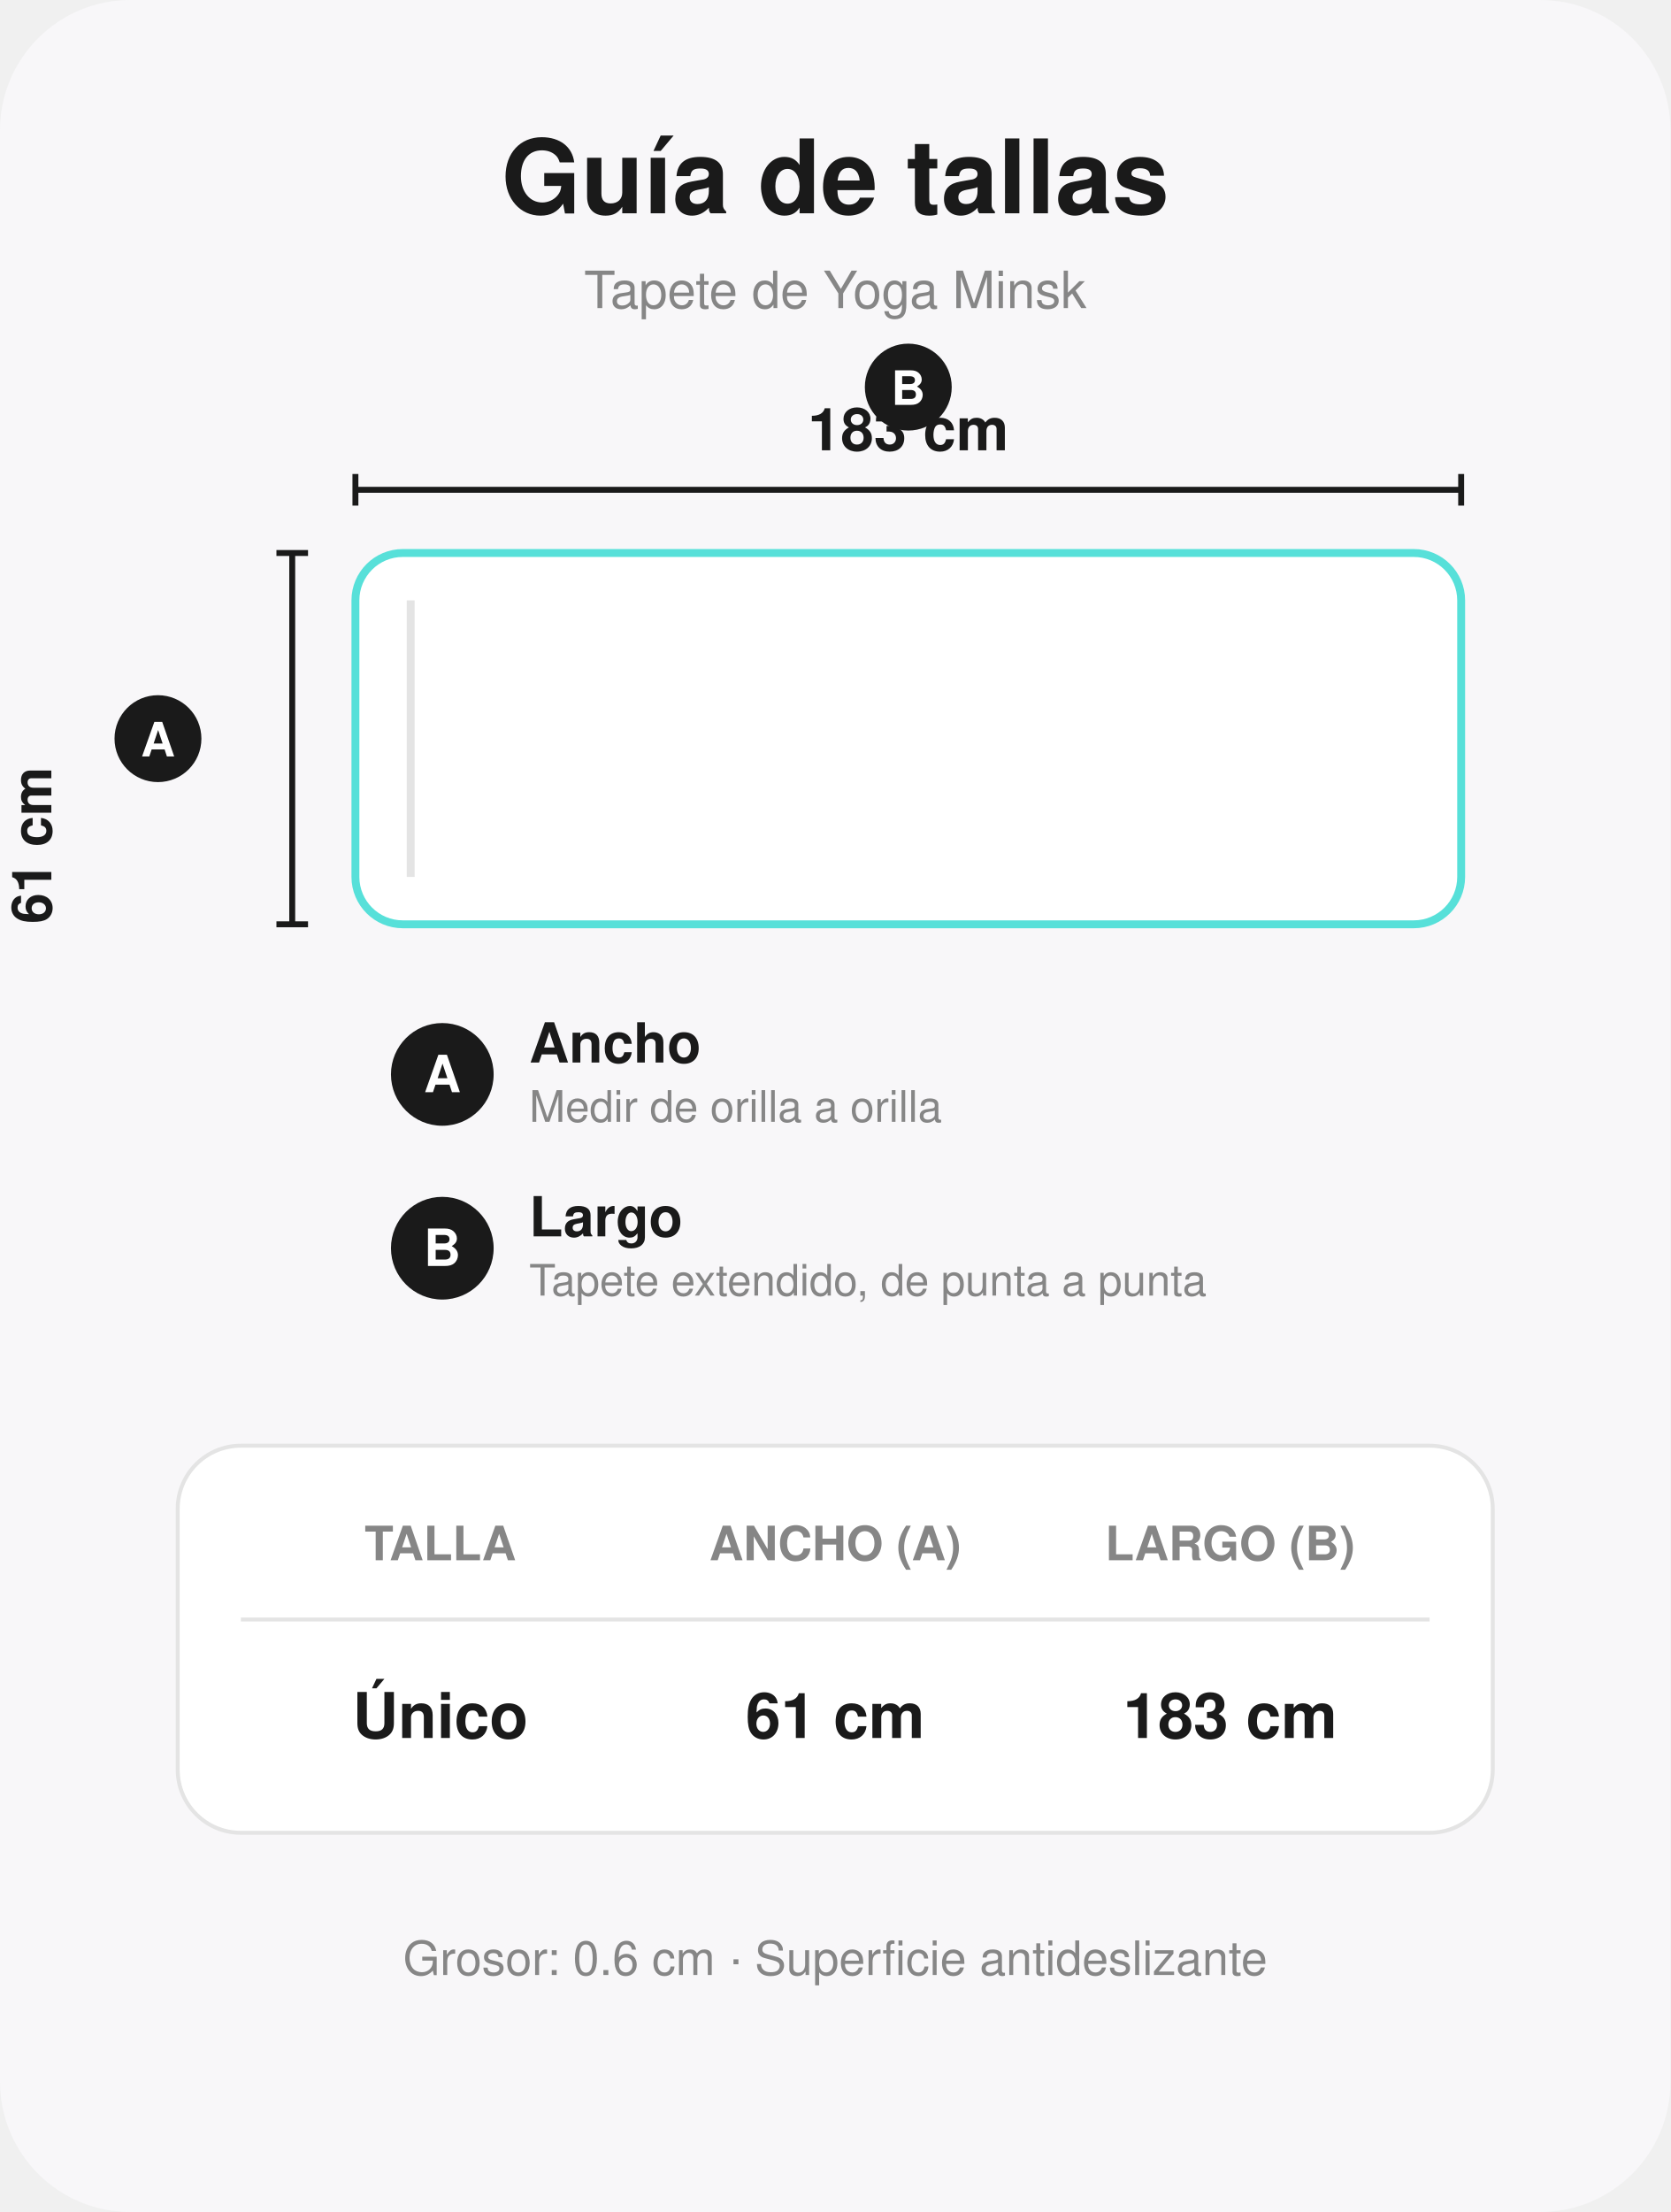
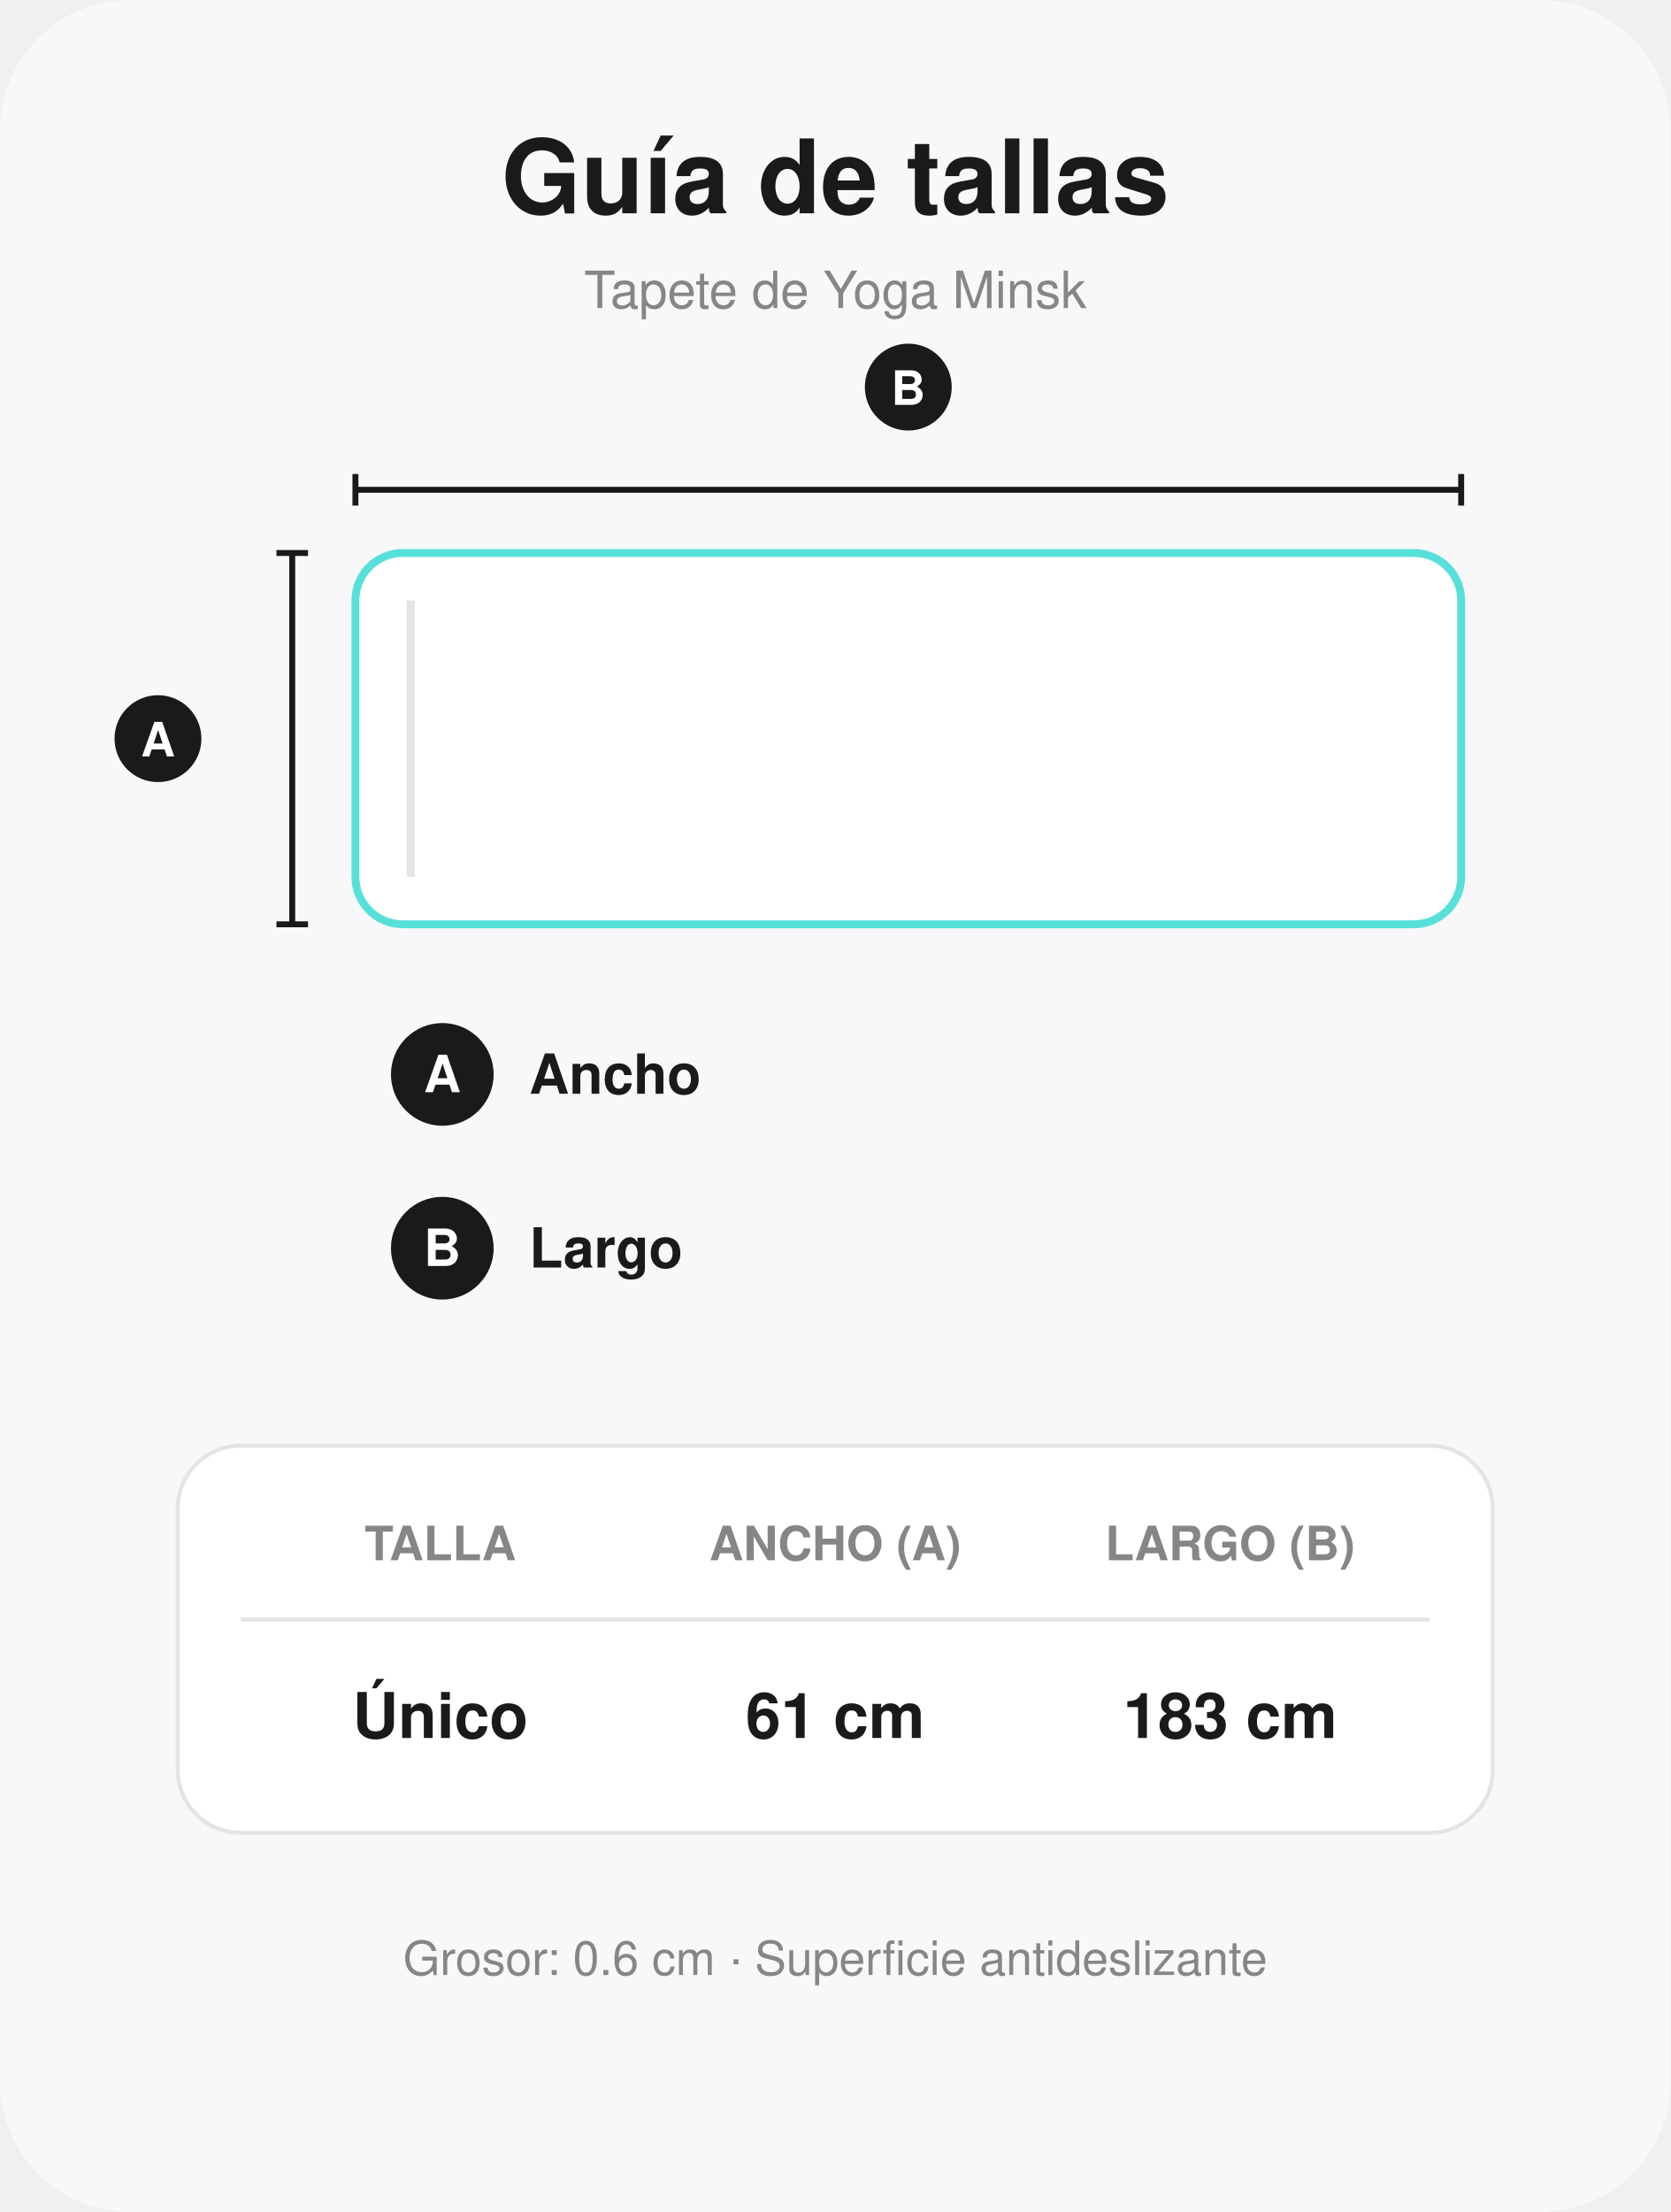
<svg xmlns="http://www.w3.org/2000/svg" width="423" height="560" viewBox="0 0 423 560" fill="none">
  <rect width="423" height="560" rx="33" fill="#F8F7F9" />
  <text x="211.5" y="54" text-anchor="middle" font-family="DM Sans, -apple-system, Helvetica, Arial, sans-serif" font-size="26" font-weight="700" fill="#1A1A1A">Guía de tallas</text>
  <text x="211.5" y="78" text-anchor="middle" font-family="DM Sans, -apple-system, Helvetica, Arial, sans-serif" font-size="13" fill="#868686">Tapete de Yoga Minsk</text>
  <rect x="90" y="140" width="280" height="94" rx="12" fill="#FFFFFF" stroke="#57E0D9" stroke-width="2" />
  <line x1="104" y1="152" x2="104" y2="222" stroke="#E4E4E4" stroke-width="2" />
  <line x1="90" y1="120" x2="90" y2="128" stroke="#1A1A1A" stroke-width="1.5" />
  <line x1="370" y1="120" x2="370" y2="128" stroke="#1A1A1A" stroke-width="1.5" />
  <line x1="90" y1="124" x2="370" y2="124" stroke="#1A1A1A" stroke-width="1.5" />
  <circle cx="230" cy="98" r="11" fill="#1A1A1A" />
  <text x="230" y="102.5" text-anchor="middle" font-family="DM Sans, -apple-system, Helvetica, Arial, sans-serif" font-size="12" font-weight="700" fill="#FFFFFF">B</text>
-   <text x="230" y="114" text-anchor="middle" font-family="DM Sans, -apple-system, Helvetica, Arial, sans-serif" font-size="15" font-weight="700" fill="#1A1A1A">183 cm</text>
  <line x1="70" y1="140" x2="78" y2="140" stroke="#1A1A1A" stroke-width="1.5" />
  <line x1="70" y1="234" x2="78" y2="234" stroke="#1A1A1A" stroke-width="1.5" />
  <line x1="74" y1="140" x2="74" y2="234" stroke="#1A1A1A" stroke-width="1.5" />
  <circle cx="40" cy="187" r="11" fill="#1A1A1A" />
  <text x="40" y="191.5" text-anchor="middle" font-family="DM Sans, -apple-system, Helvetica, Arial, sans-serif" font-size="12" font-weight="700" fill="#FFFFFF">A</text>
-   <text x="40" y="187" text-anchor="middle" font-family="DM Sans, -apple-system, Helvetica, Arial, sans-serif" font-size="14" font-weight="700" fill="#1A1A1A" transform="rotate(-90 40 214)">61 cm</text>
  <g>
    <circle cx="112" cy="272" r="13" fill="#1A1A1A" />
    <text x="112" y="276.5" text-anchor="middle" font-family="DM Sans, -apple-system, Helvetica, Arial, sans-serif" font-size="13" font-weight="700" fill="#FFFFFF">A</text>
-     <text x="134" y="269" font-family="DM Sans, -apple-system, Helvetica, Arial, sans-serif" font-size="14" font-weight="700" fill="#1A1A1A">Ancho</text>
-     <text x="134" y="284" font-family="DM Sans, -apple-system, Helvetica, Arial, sans-serif" font-size="11" fill="#868686">Medir de orilla a orilla</text>
+     <text x="134" y="272" text-anchor="start" dominant-baseline="middle" font-family="DM Sans, -apple-system, Helvetica, Arial, sans-serif" font-size="14" font-weight="700" fill="#1A1A1A">Ancho</text>
  </g>
  <g>
    <circle cx="112" cy="316" r="13" fill="#1A1A1A" />
    <text x="112" y="320.5" text-anchor="middle" font-family="DM Sans, -apple-system, Helvetica, Arial, sans-serif" font-size="13" font-weight="700" fill="#FFFFFF">B</text>
-     <text x="134" y="313" font-family="DM Sans, -apple-system, Helvetica, Arial, sans-serif" font-size="14" font-weight="700" fill="#1A1A1A">Largo</text>
-     <text x="134" y="328" font-family="DM Sans, -apple-system, Helvetica, Arial, sans-serif" font-size="11" fill="#868686">Tapete extendido, de punta a punta</text>
+     <text x="134" y="316" text-anchor="start" dominant-baseline="middle" font-family="DM Sans, -apple-system, Helvetica, Arial, sans-serif" font-size="14" font-weight="700" fill="#1A1A1A">Largo</text>
  </g>
  <rect x="45" y="366" width="333" height="98" rx="16" fill="#FFFFFF" stroke="#E4E4E4" />
  <text x="111.5" y="395" text-anchor="middle" font-family="DM Sans, -apple-system, Helvetica, Arial, sans-serif" font-size="12" font-weight="700" fill="#868686">TALLA</text>
  <text x="211.5" y="395" text-anchor="middle" font-family="DM Sans, -apple-system, Helvetica, Arial, sans-serif" font-size="12" font-weight="700" fill="#868686">ANCHO (A)</text>
  <text x="311.5" y="395" text-anchor="middle" font-family="DM Sans, -apple-system, Helvetica, Arial, sans-serif" font-size="12" font-weight="700" fill="#868686">LARGO (B)</text>
  <line x1="61" y1="410" x2="362" y2="410" stroke="#E4E4E4" />
  <text x="111.5" y="440" text-anchor="middle" font-family="DM Sans, -apple-system, Helvetica, Arial, sans-serif" font-size="16" font-weight="700" fill="#1A1A1A">Único</text>
  <text x="211.5" y="440" text-anchor="middle" font-family="DM Sans, -apple-system, Helvetica, Arial, sans-serif" font-size="16" font-weight="700" fill="#1A1A1A">61 cm</text>
  <text x="311.5" y="440" text-anchor="middle" font-family="DM Sans, -apple-system, Helvetica, Arial, sans-serif" font-size="16" font-weight="700" fill="#1A1A1A">183 cm</text>
  <text x="211.5" y="500" text-anchor="middle" font-family="DM Sans, -apple-system, Helvetica, Arial, sans-serif" font-size="12" fill="#868686">Grosor: 0.6 cm · Superficie antideslizante</text>
</svg>
